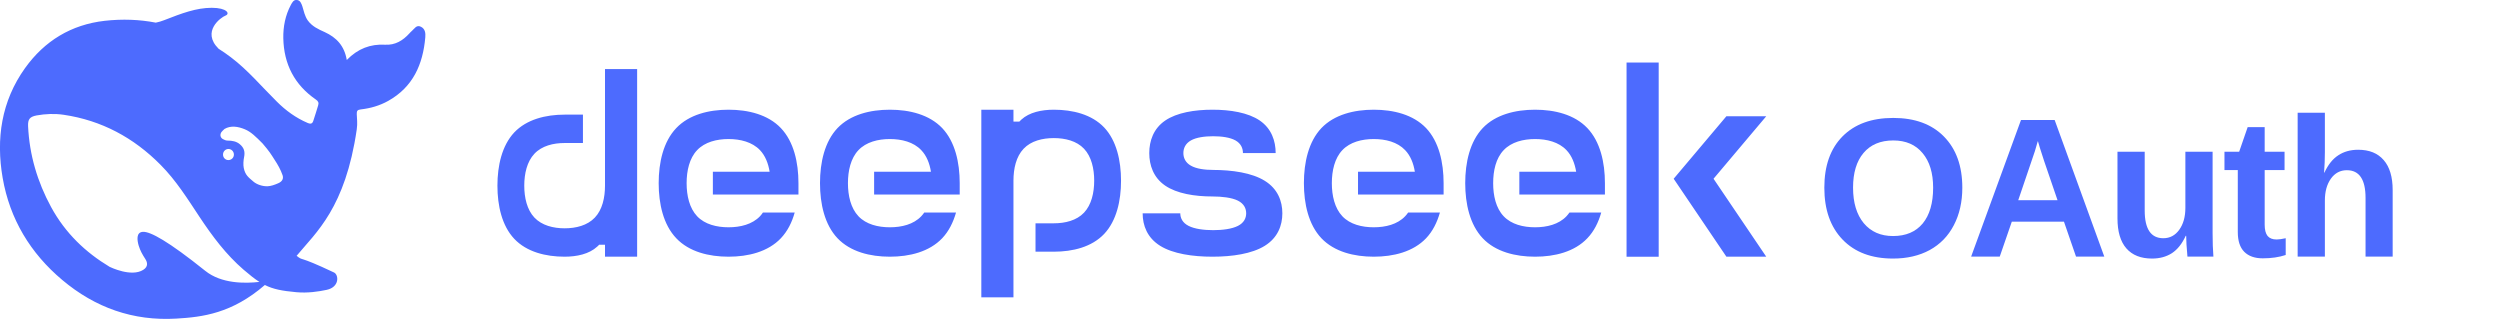
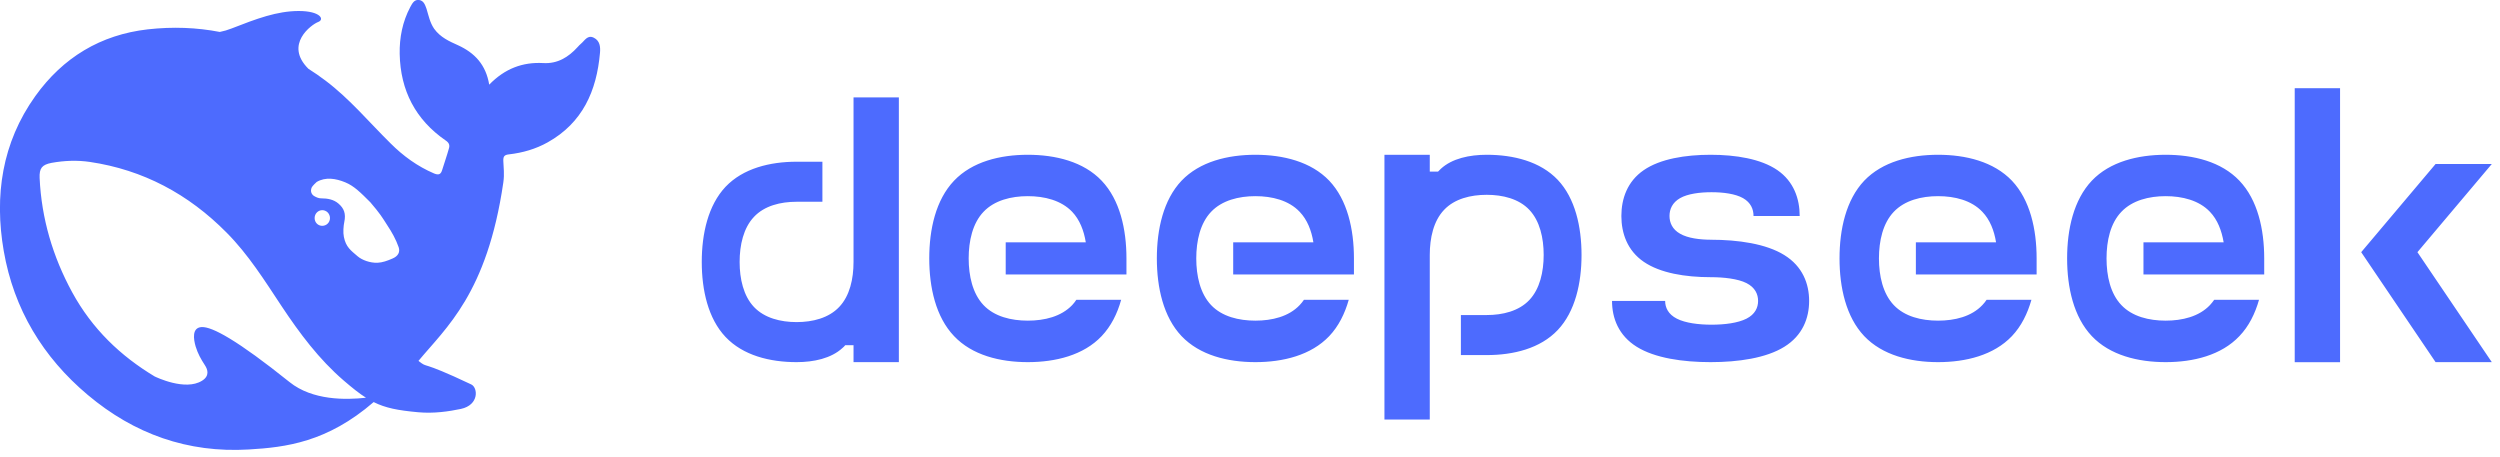
- <svg xmlns="http://www.w3.org/2000/svg" fill="none" viewBox="0 0 340 44">
+ <svg fill="none" viewBox="0 0 241 44">
  <path fill="#4D6BFE" d="M57.25 3.64c-.61-.31-.88.27-1.24.57-.12.09-.22.22-.33.33-.89.98-1.94 1.62-3.31 1.54-1.99-.11-3.7.53-5.21 2.08-.32-1.92-1.39-3.06-3.01-3.8-.85-.38-1.7-.76-2.3-1.59-.41-.6-.53-1.26-.73-1.91-.14-.39-.27-.79-.71-.86-.48-.07-.67.34-.86.68-.75 1.41-1.05 2.96-1.02 4.52.07 3.53 1.53 6.34 4.43 8.34.33.22.42.45.31.79-.19.69-.43 1.35-.64 2.04-.13.44-.33.54-.79.35-1.59-.68-2.97-1.68-4.19-2.9-2.06-2.03-3.93-4.28-6.26-6.04-.54-.41-1.09-.79-1.66-1.15-2.37-2.35.32-4.28.94-4.51.65-.24.22-1.06-1.88-1.06-2.1.01-4.02.73-6.48 1.69-.35.14-.73.25-1.12.33-2.22-.43-4.53-.52-6.95-.25C9.7 3.35 6.07 5.54 3.4 9.27.19 13.76-.56 18.87.36 24.19c.97 5.61 3.78 10.25 8.1 13.88 4.48 3.77 9.64 5.61 15.52 5.26 3.58-.21 7.56-.7 12.04-4.57 1.14.57 2.32.8 4.29.98 1.52.14 2.98-.08 4.12-.32 1.77-.38 1.65-2.05 1-2.36-5.19-2.46-4.05-1.46-5.09-2.27 2.64-3.19 6.62-6.49 8.18-17.2.12-.85.02-1.39 0-2.08-.01-.42.08-.58.55-.63 1.31-.15 2.57-.51 3.73-1.16 3.36-1.88 4.72-4.95 5.04-8.64.05-.57-.01-1.15-.59-1.44ZM27.91 36.83c-5.03-4.03-7.47-5.36-8.48-5.3-.94.06-.78 1.15-.57 1.87.22.71.5 1.2.9 1.82.27.41.46 1.02-.28 1.48-1.62 1.02-4.44-.35-4.57-.41-3.28-1.97-6.02-4.57-7.96-8.13-1.86-3.42-2.95-7.09-3.13-11-.04-.95.23-1.28 1.15-1.46 1.22-.22 2.47-.27 3.69-.09 5.14.76 9.51 3.1 13.18 6.81 2.1 2.11 3.68 4.64 5.31 7.1 1.74 2.62 3.6 5.11 5.98 7.16.84.72 1.51 1.26 2.15 1.66-1.93.22-5.16.27-7.37-1.51Zm2.42-15.81c0-.42.33-.76.74-.76.1 0 .18.02.26.05.1.04.2.1.27.18.13.14.21.33.21.53 0 .42-.33.75-.75.75-.41 0-.73-.33-.73-.75Zm7.49 3.91c-.48.21-.96.38-1.42.4-.72.03-1.5-.26-1.92-.62-.66-.57-1.13-.88-1.33-1.87-.09-.42-.04-1.07.04-1.44.17-.8-.02-1.32-.58-1.79-.45-.38-1.03-.49-1.66-.49-.23 0-.45-.1-.61-.19-.27-.13-.48-.46-.28-.88.07-.13.39-.45.47-.51.85-.5 1.84-.34 2.76.04.85.35 1.49 1 2.41 1.92.95 1.11 1.12 1.41 1.65 2.24.43.65.81 1.32 1.08 2.09.16.47-.05.87-.61 1.1ZM143.32 34.23h-2.49v-3.86h2.49c1.54 0 3.1-.38 4.11-1.45 1.01-1.07 1.38-2.71 1.38-4.35 0-1.63-.37-3.27-1.38-4.34-1.01-1.07-2.57-1.45-4.11-1.45-1.55 0-3.1.38-4.11 1.45-1.02 1.07-1.38 2.71-1.38 4.34v15.87h-4.37V14.92h4.37v1.62h.8c.08-.09.17-.18.27-.27 1.09-1 2.76-1.35 4.42-1.35 2.57 0 5.16.64 6.85 2.42 1.68 1.78 2.29 4.52 2.29 7.24 0 2.71-.61 5.45-2.29 7.23-1.69 1.79-4.28 2.42-6.85 2.42ZM76.79 15.59h2.49v3.86h-2.49c-1.54 0-3.1.38-4.11 1.46-1.01 1.07-1.38 2.71-1.38 4.34s.37 3.27 1.38 4.34c1.01 1.07 2.57 1.46 4.11 1.46 1.55 0 3.1-.39 4.11-1.46 1.02-1.07 1.38-2.71 1.38-4.34V9.39h4.37v25.52h-4.37v-1.63h-.8c-.08.1-.17.19-.27.27-1.09 1-2.76 1.36-4.42 1.36-2.57 0-5.16-.64-6.85-2.43-1.68-1.78-2.29-4.51-2.29-7.23 0-2.72.61-5.45 2.29-7.24 1.69-1.78 4.28-2.42 6.85-2.42ZM108.59 24.91v1.55H96.95v-3.1h7.72c-.18-1.13-.59-2.18-1.31-2.94-1.06-1.11-2.67-1.51-4.28-1.51-1.6 0-3.22.4-4.27 1.51-1.05 1.1-1.43 2.8-1.43 4.49 0 1.69.38 3.39 1.43 4.5 1.05 1.11 2.67 1.5 4.27 1.5 1.61 0 3.22-.39 4.28-1.5.15-.16.28-.33.4-.51h4.32c-.37 1.34-.98 2.55-1.88 3.5-1.75 1.85-4.45 2.51-7.12 2.51s-5.36-.66-7.11-2.51c-1.76-1.85-2.39-4.68-2.39-7.49 0-2.81.63-5.64 2.39-7.49 1.75-1.84 4.44-2.5 7.11-2.5s5.37.66 7.12 2.5c1.76 1.85 2.39 4.68 2.39 7.49ZM130.52 24.91v1.55h-11.64v-3.1h7.73c-.18-1.13-.59-2.18-1.32-2.94-1.05-1.11-2.66-1.51-4.27-1.51-1.6 0-3.22.4-4.27 1.51-1.05 1.1-1.43 2.8-1.43 4.49 0 1.69.38 3.39 1.43 4.5 1.05 1.11 2.67 1.5 4.27 1.5 1.61 0 3.22-.39 4.27-1.5.15-.16.29-.33.41-.51h4.32c-.38 1.34-.98 2.55-1.88 3.5-1.76 1.85-4.45 2.51-7.12 2.51s-5.36-.66-7.12-2.51c-1.75-1.85-2.38-4.68-2.38-7.49 0-2.81.63-5.64 2.38-7.49 1.76-1.84 4.45-2.5 7.12-2.5s5.36.66 7.12 2.5c1.75 1.85 2.38 4.68 2.38 7.49ZM164.9 34.91c2.67 0 5.36-.39 7.11-1.48 1.76-1.09 2.39-2.76 2.39-4.42 0-1.66-.63-3.33-2.39-4.42-1.75-1.09-4.44-1.48-7.11-1.48h.09c-1.14 0-2.29-.15-3.03-.58-.75-.42-1.02-1.07-1.02-1.71 0-.65.27-1.29 1.02-1.72.74-.42 1.89-.57 3.03-.57s2.29.15 3.04.57c.75.43 1.01 1.07 1.01 1.72h4.45c0-1.66-.57-3.33-2.15-4.42-1.59-1.09-4.02-1.48-6.44-1.48-2.42 0-4.85.39-6.44 1.48-1.59 1.09-2.16 2.76-2.16 4.42 0 1.66.57 3.33 2.16 4.42 1.59 1.09 4.02 1.48 6.44 1.48 1.26 0 2.63.15 3.46.57.83.42 1.12 1.07 1.12 1.72 0 .64-.29 1.29-1.12 1.71-.83.42-2.1.58-3.36.58-1.26 0-2.53-.16-3.35-.58-.83-.42-1.13-1.07-1.13-1.71h-5.12c0 1.66.63 3.33 2.38 4.42 1.75 1.09 4.44 1.48 7.12 1.48ZM196.33 24.91v1.55h-11.64v-3.1h7.73c-.18-1.13-.59-2.18-1.32-2.94-1.05-1.11-2.66-1.51-4.27-1.51-1.6 0-3.22.4-4.27 1.51-1.05 1.1-1.43 2.8-1.43 4.49 0 1.69.38 3.39 1.43 4.5 1.05 1.11 2.67 1.5 4.27 1.5 1.61 0 3.22-.39 4.27-1.5.15-.16.29-.33.41-.51h4.32c-.38 1.34-.98 2.55-1.88 3.5-1.76 1.85-4.45 2.51-7.12 2.51s-5.36-.66-7.12-2.51c-1.75-1.85-2.38-4.68-2.38-7.49 0-2.81.63-5.64 2.38-7.49 1.76-1.84 4.45-2.5 7.12-2.5s5.36.66 7.12 2.5c1.75 1.85 2.38 4.68 2.38 7.49ZM218.27 24.91v1.55h-11.64v-3.1h7.73c-.19-1.13-.59-2.18-1.32-2.94-1.05-1.11-2.67-1.51-4.27-1.51-1.6 0-3.22.4-4.27 1.51-1.06 1.1-1.43 2.8-1.43 4.49 0 1.69.37 3.39 1.43 4.5 1.05 1.11 2.67 1.5 4.27 1.5 1.6 0 3.22-.39 4.27-1.5.15-.16.28-.33.41-.51h4.32c-.38 1.34-.98 2.55-1.89 3.5-1.75 1.85-4.44 2.51-7.11 2.51s-5.37-.66-7.12-2.51c-1.75-1.85-2.38-4.68-2.38-7.49 0-2.81.63-5.64 2.38-7.49 1.75-1.84 4.45-2.5 7.12-2.5s5.36.66 7.11 2.5c1.76 1.85 2.39 4.68 2.39 7.49ZM221.211 8.5h4.371v26.416h-4.371zM233.04 24.31l7.17 10.6h-5.42l-7.17-10.6 7.17-8.5h5.42l-7.17 8.5Z" />
-   <text x="247" y="34.9" fill="#4D6BFE" font-family="Arial, Helvetica, sans-serif" font-size="27" font-weight="700" letter-spacing="-0.6">OAuth</text>
</svg>
